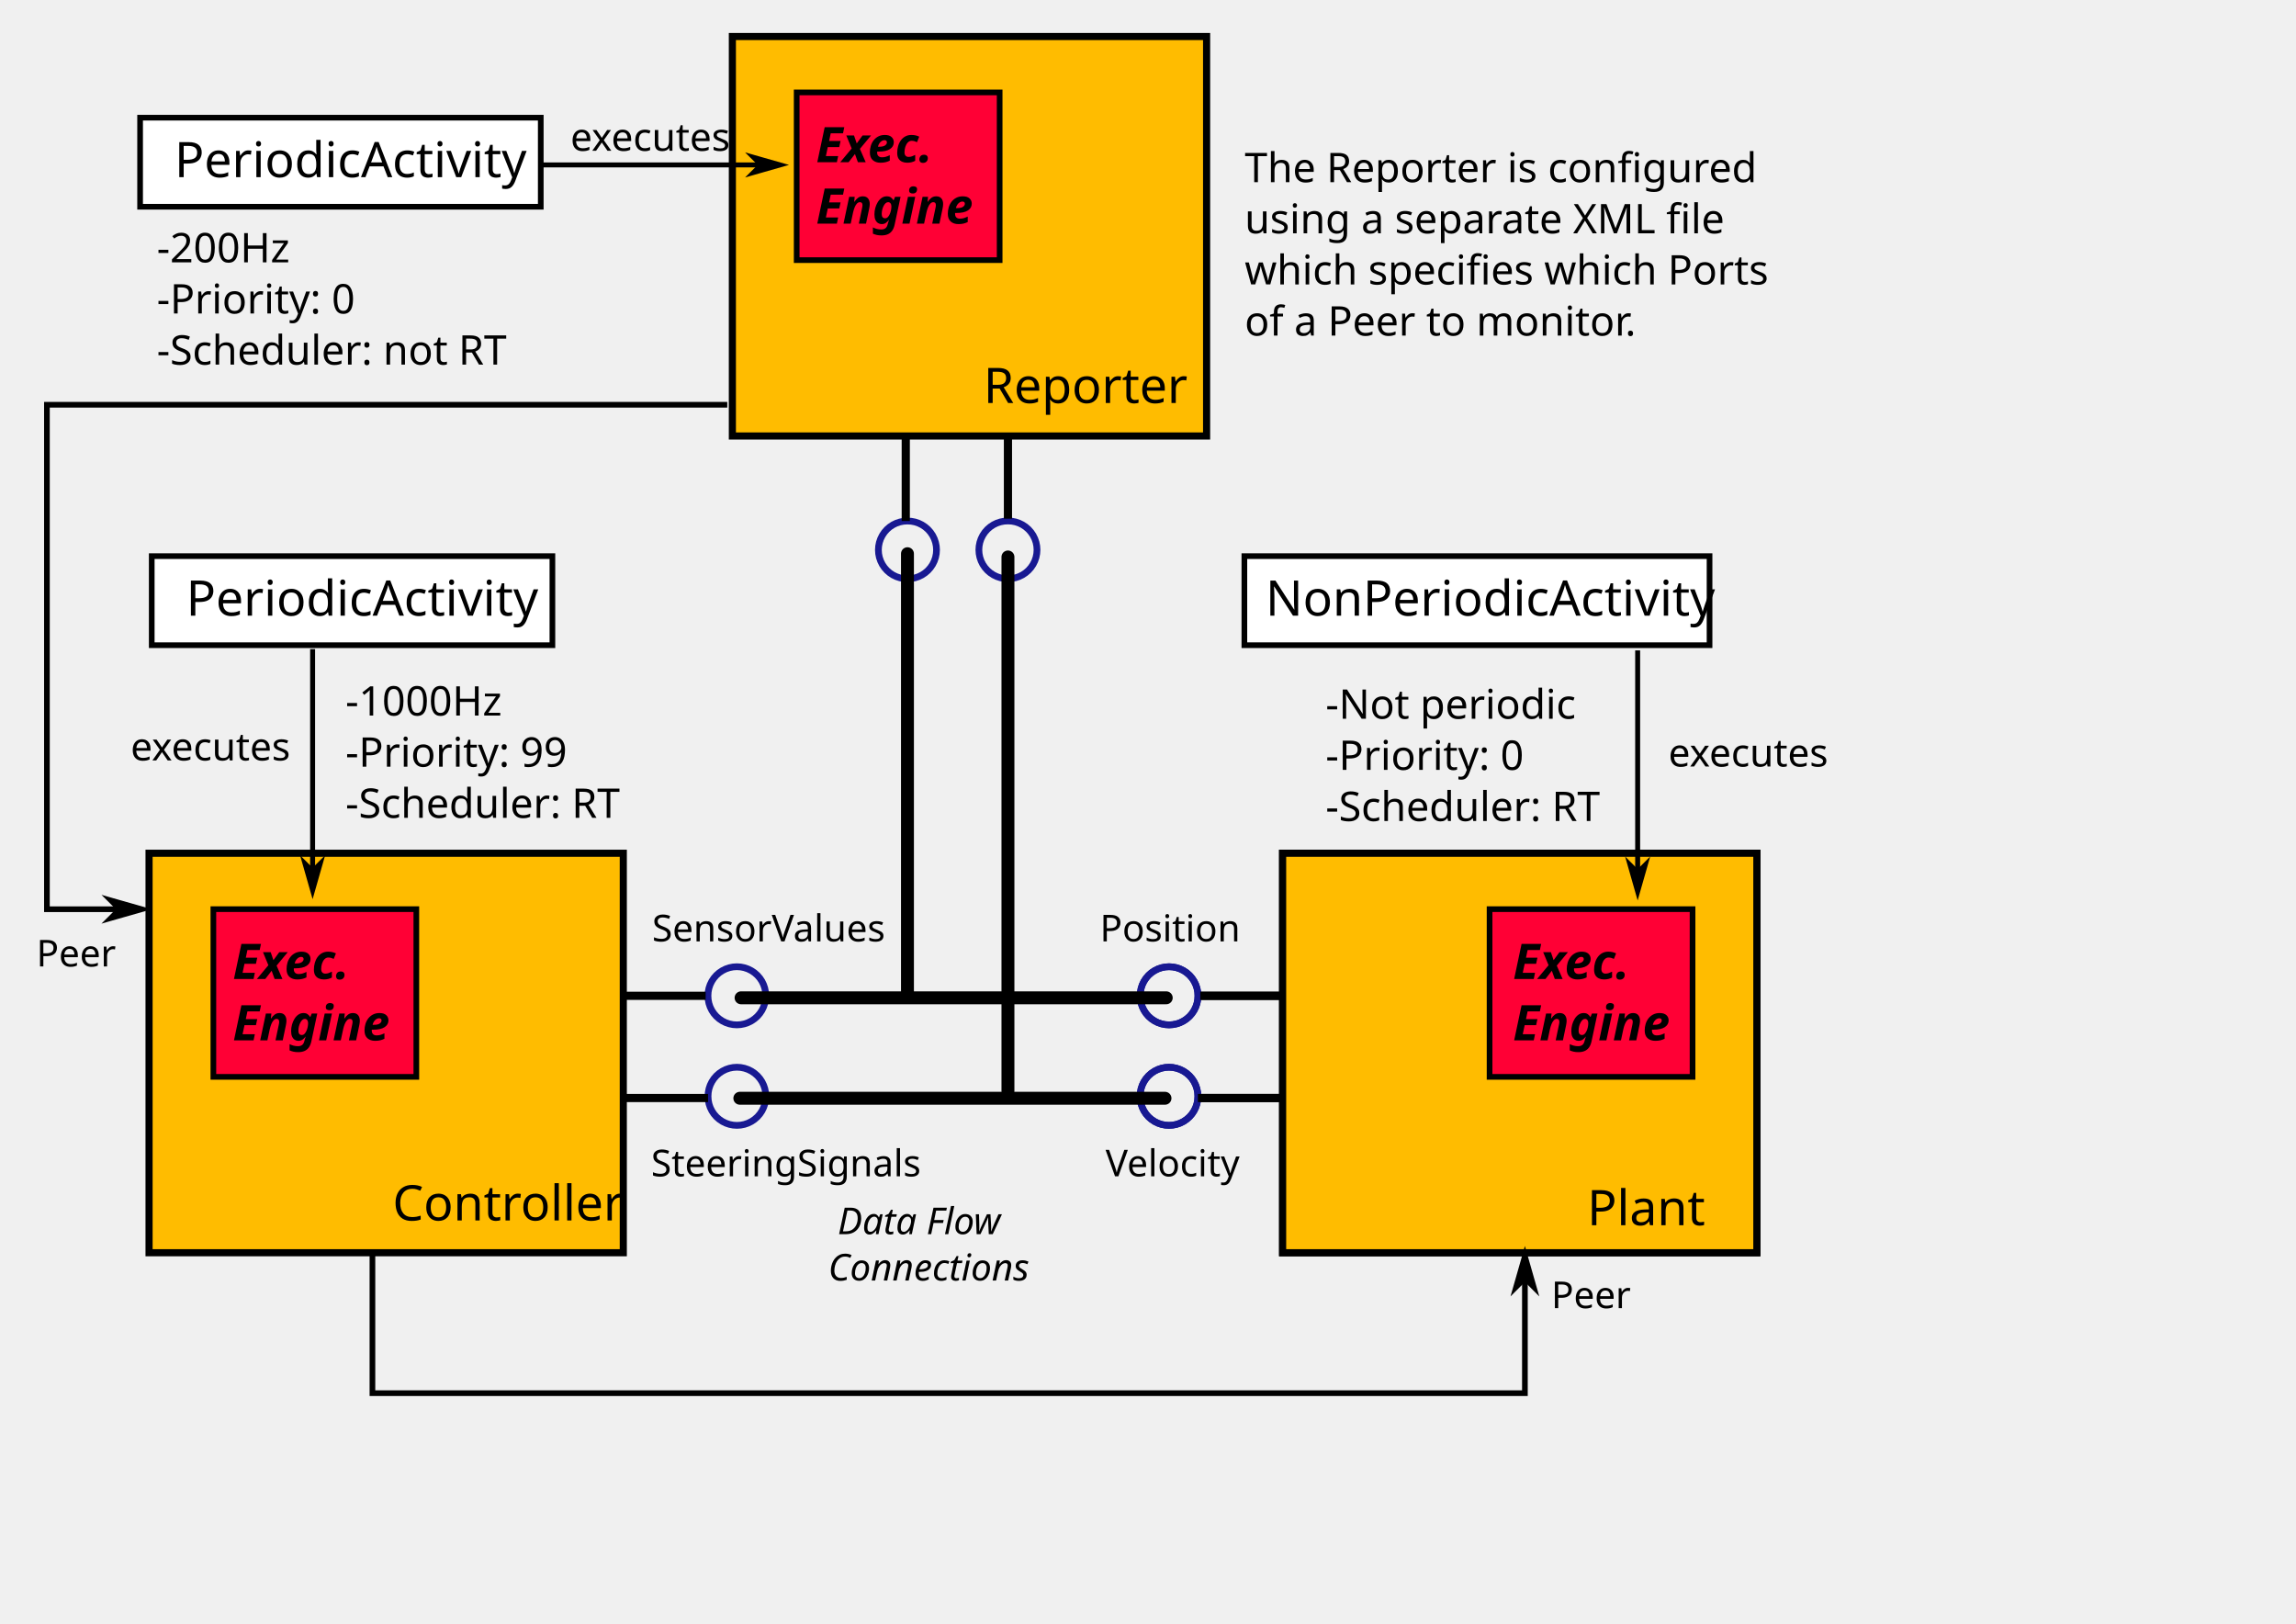
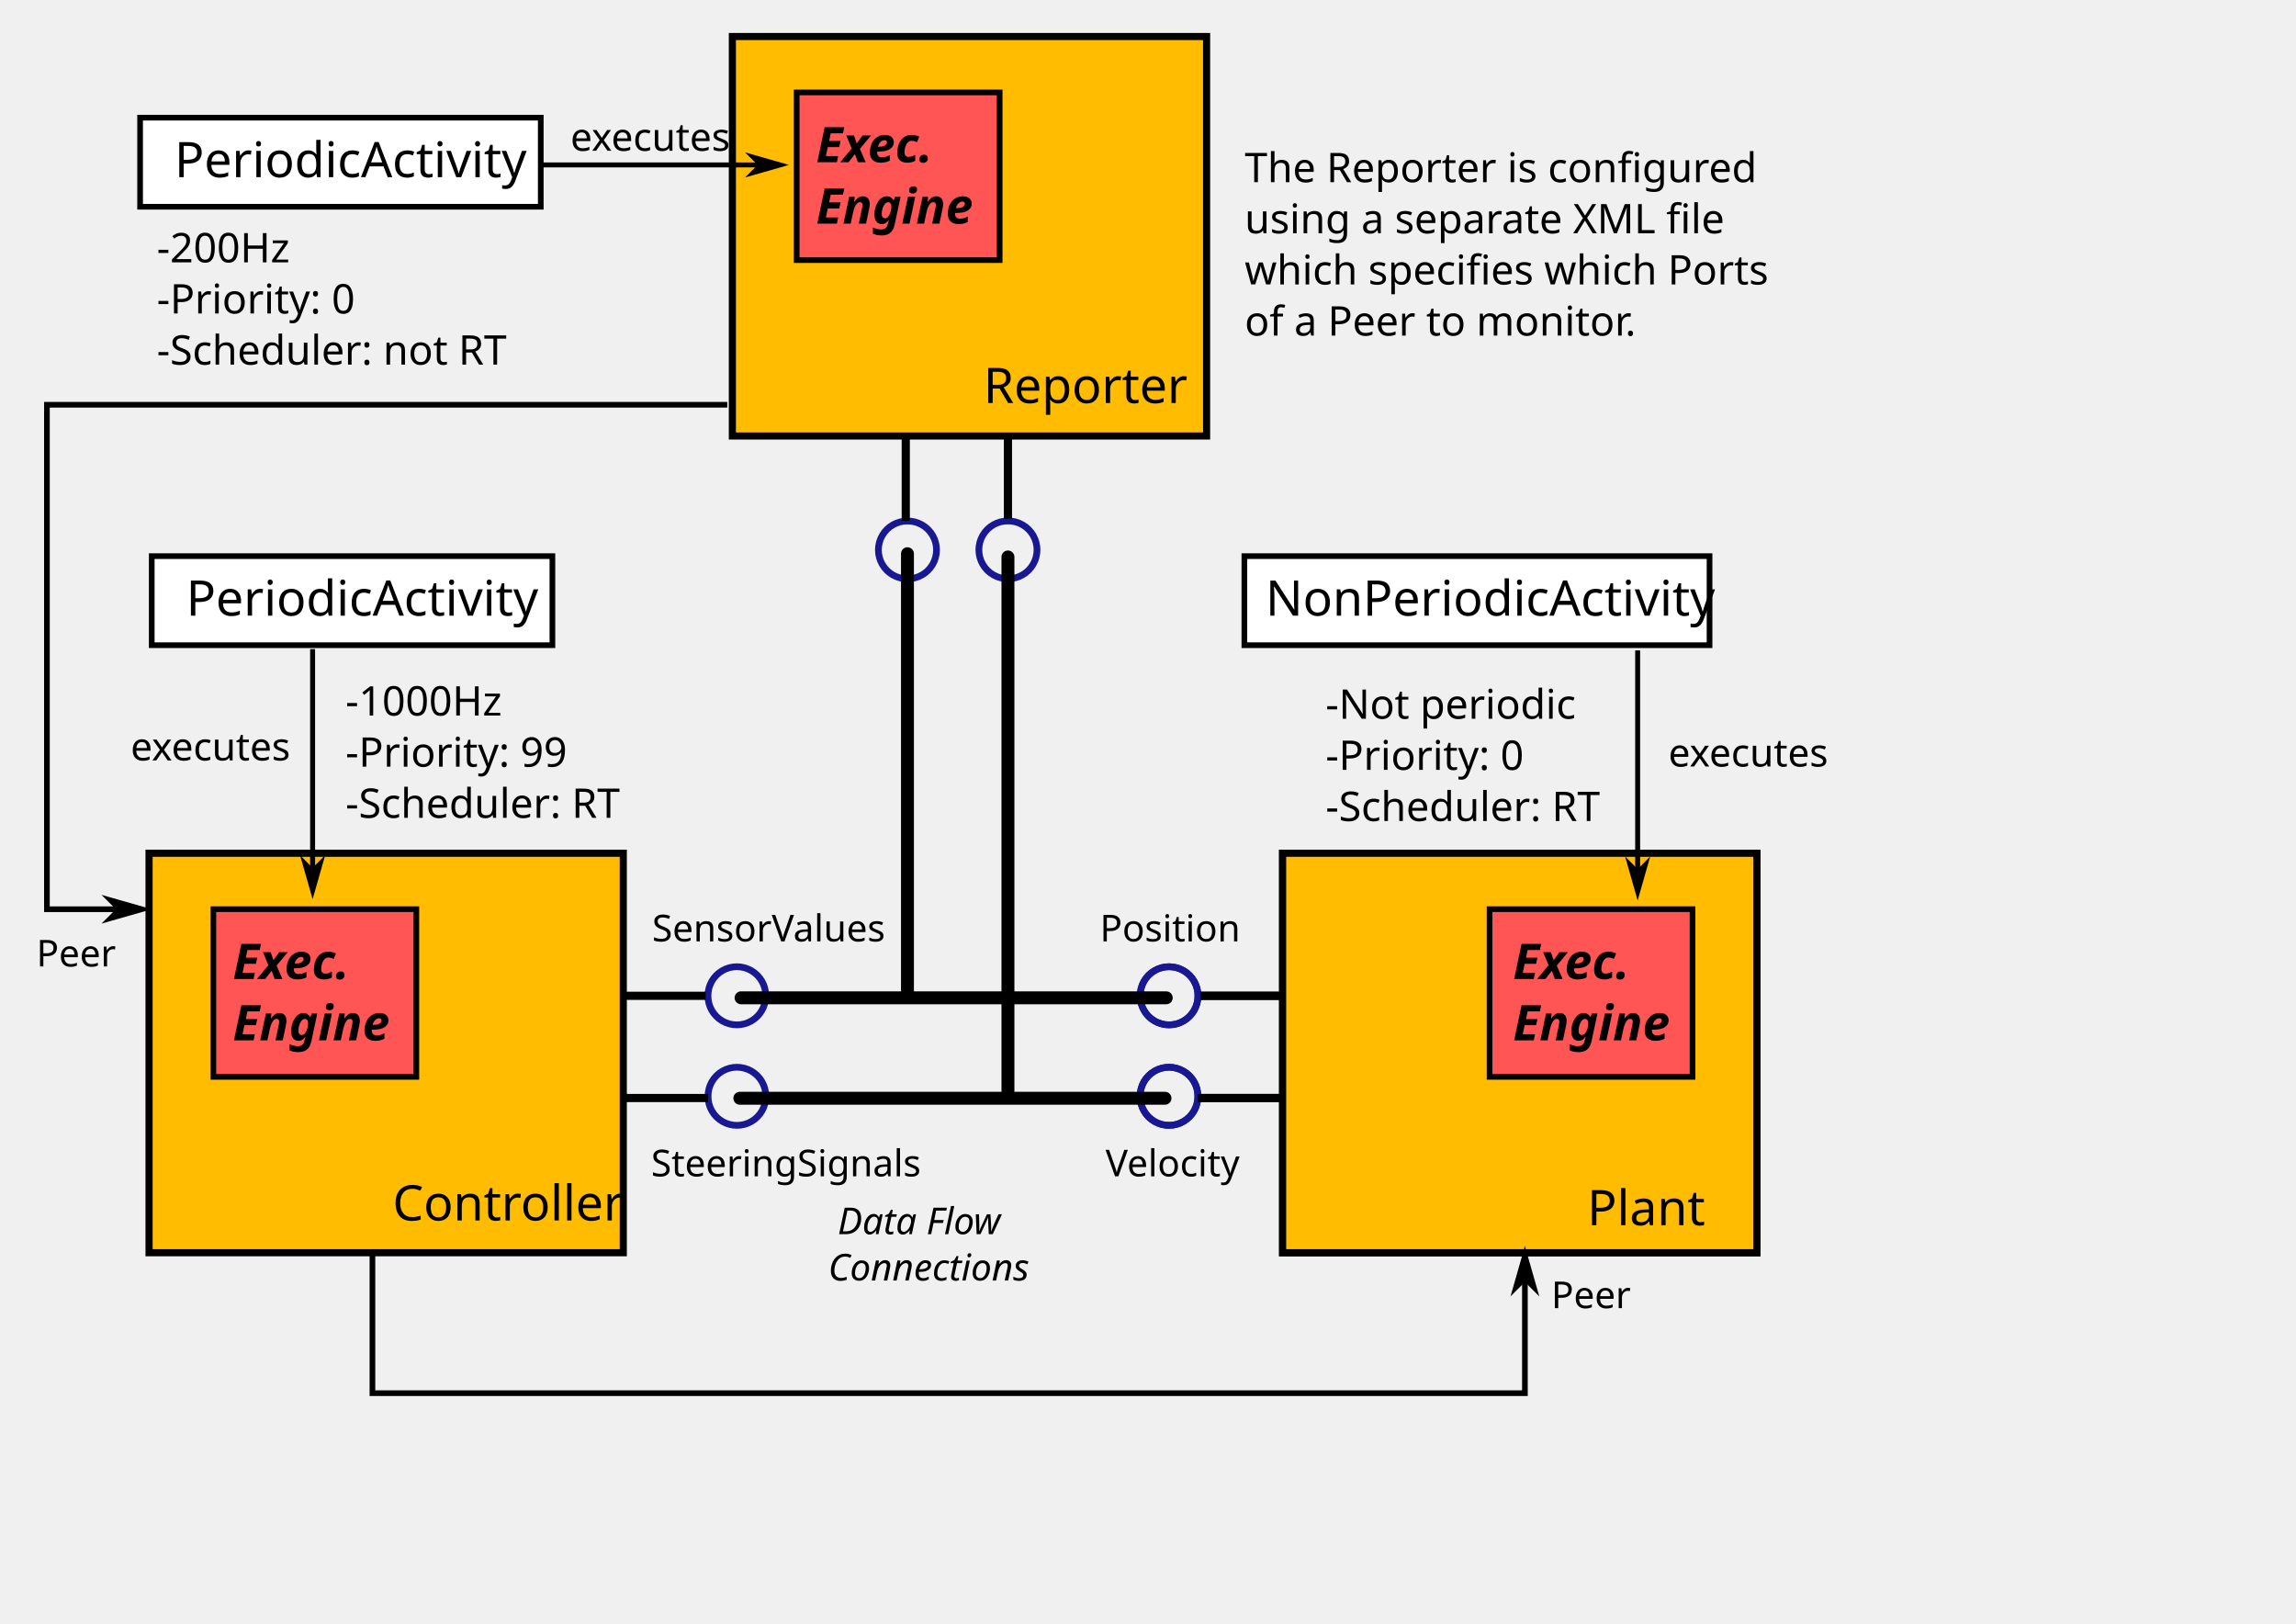
<svg xmlns="http://www.w3.org/2000/svg" width="297mm" height="210mm" id="svg3778">
  <defs id="defs3780">
    <marker orient="auto" refY="0.0" refX="0.0" id="Dot_s" style="overflow:visible">
      <path id="path2349" d="M -2.5,-1.0 C -2.5,1.76 -4.74,4.0 -7.5,4.0 C -10.26,4.0 -12.5,1.76 -12.5,-1.0 C -12.5,-3.76 -10.26,-6.0 -7.5,-6.0 C -4.74,-6.0 -2.5,-3.76 -2.5,-1.0 z " style="fill-rule:evenodd;stroke:#000000;stroke-width:1.0pt;marker-start:none;marker-end:none" transform="scale(0.2) translate(7.125493, 1)" />
    </marker>
    <marker orient="auto" refY="0.0" refX="0.0" id="Dot_m" style="overflow:visible">
      <path id="path2794" d="M -2.5,-1.0 C -2.5,1.76 -4.74,4.0 -7.5,4.0 C -10.26,4.0 -12.5,1.76 -12.5,-1.0 C -12.5,-3.76 -10.26,-6.0 -7.5,-6.0 C -4.74,-6.0 -2.5,-3.76 -2.5,-1.0 z " style="fill-rule:evenodd;stroke:#000000;stroke-width:1.0pt;marker-start:none;marker-end:none" transform="scale(0.4) translate(7.125493, 1)" />
    </marker>
    <marker orient="auto" refY="0.0" refX="0.0" id="Arrow2Mend" style="overflow:visible;">
      <path id="path2835" style="font-size:12.0;fill-rule:evenodd;stroke-width:0.625;stroke-linejoin:round;" d="M 8.719,4.034 L -2.207,0.016 L 8.719,-4.002 C 6.973,-1.63 6.983,1.616 8.719,4.034 z " transform="scale(0.6) rotate(180) translate(-5,0)" />
    </marker>
    <marker orient="auto" refY="0.0" refX="0.0" id="Arrow1Mstart" style="overflow:visible">
      <path id="path2856" d="M 0.0,0.0 L 5.0,-5.0 L -12.5,0.0 L 5.0,5.0 L 0.0,0.0 z " style="fill-rule:evenodd;stroke:#000000;stroke-width:1.0pt;marker-start:none" transform="scale(0.4)" />
    </marker>
    <marker orient="auto" refY="0.0" refX="0.0" id="Arrow1Lend" style="overflow:visible;">
      <path id="path2859" d="M 0.0,0.0 L 5.0,-5.0 L -12.5,0.0 L 5.0,5.0 L 0.0,0.0 z " style="fill-rule:evenodd;stroke:#000000;stroke-width:1.0pt;marker-start:none;" transform="scale(0.8) rotate(180)" />
    </marker>
    <marker orient="auto" refY="0.0" refX="0.0" id="Arrow1Mend" style="overflow:visible;">
      <path id="path2853" d="M 0.0,0.0 L 5.0,-5.0 L -12.5,0.0 L 5.0,5.0 L 0.0,0.0 z " style="fill-rule:evenodd;stroke:#000000;stroke-width:1.0pt;marker-start:none;" transform="scale(0.4) rotate(180)" />
    </marker>
  </defs>
  <g id="layer1">
    <rect style="opacity:1;color:#000000;fill:#ffbc00;fill-opacity:1;fill-rule:nonzero;stroke:#000000;stroke-width:3.48;stroke-linecap:butt;stroke-linejoin:miter;marker:none;marker-start:none;marker-mid:none;marker-end:none;stroke-miterlimit:4;stroke-dasharray:none;stroke-dashoffset:0;stroke-opacity:1;visibility:visible;display:inline;overflow:visible" id="rect4682" width="231.853" height="195.275" x="358.055" y="17.85" />
    <text xml:space="preserve" style="font-size:24px;font-style:normal;font-variant:normal;font-weight:normal;font-stretch:normal;text-align:start;line-height:125%;writing-mode:lr-tb;text-anchor:start;fill:#000000;fill-opacity:1;stroke:none;stroke-width:1px;stroke-linecap:butt;stroke-linejoin:miter;stroke-opacity:1;font-family:Bitstream Charter" x="480.834" y="197.004" id="text6465">
      <tspan id="tspan6467" x="480.834" y="197.004">Reporter</tspan>
    </text>
-     <rect style="opacity:1;color:#000000;fill:#ff0035;fill-opacity:1;fill-rule:nonzero;stroke:#000000;stroke-width:2.771;stroke-linecap:butt;stroke-linejoin:miter;marker:none;marker-start:none;marker-mid:none;marker-end:none;stroke-miterlimit:4;stroke-dasharray:none;stroke-dashoffset:0;stroke-opacity:1;visibility:visible;display:inline;overflow:visible" id="rect4053" width="99.233" height="81.979" x="389.496" y="45.177" />
+     <rect style="opacity:1;color:#000000;fill:#ff5555;fill-opacity:1;fill-rule:nonzero;stroke:#000000;stroke-width:2.771;stroke-linecap:butt;stroke-linejoin:miter;marker:none;marker-start:none;marker-mid:none;marker-end:none;stroke-miterlimit:4;stroke-dasharray:none;stroke-dashoffset:0;stroke-opacity:1;visibility:visible;display:inline;overflow:visible" id="rect4053" width="99.233" height="81.979" x="389.496" y="45.177" />
    <rect y="57.523" x="68.497" height="43.538" width="195.883" id="rect1392" style="opacity:1;color:#000000;fill:#ffffff;fill-opacity:1;fill-rule:nonzero;stroke:#000000;stroke-width:2.771;stroke-linecap:butt;stroke-linejoin:miter;marker:none;marker-start:none;marker-mid:none;marker-end:none;stroke-miterlimit:4;stroke-dasharray:none;stroke-dashoffset:0;stroke-opacity:1;visibility:visible;display:inline;overflow:visible" />
    <text xml:space="preserve" style="font-size:24px;font-style:normal;font-variant:normal;font-weight:normal;font-stretch:normal;text-align:start;line-height:125%;writing-mode:lr-tb;text-anchor:start;fill:#000000;fill-opacity:1;stroke:none;stroke-width:1px;stroke-linecap:butt;stroke-linejoin:miter;stroke-opacity:1;font-family:Bitstream Charter" x="85.323" y="86.615" id="text1394">
      <tspan id="tspan1396" x="85.323" y="86.615">PeriodicActivity</tspan>
    </text>
    <path style="fill:none;fill-opacity:0.75;fill-rule:evenodd;stroke:#000000;stroke-width:2.417;stroke-linecap:butt;stroke-linejoin:miter;marker-end:url(#Arrow1Mend);stroke-miterlimit:4;stroke-dasharray:none;stroke-opacity:1" d="M 263.507,80.615 L 371.315,80.615" id="path1398" />
    <text xml:space="preserve" style="font-size:18.954px;font-style:normal;font-variant:normal;font-weight:normal;font-stretch:normal;text-align:start;line-height:125%;writing-mode:lr-tb;text-anchor:start;fill:#000000;fill-opacity:1;stroke:none;stroke-width:1px;stroke-linecap:butt;stroke-linejoin:miter;stroke-opacity:1;font-family:Bitstream Charter" x="278.896" y="73.707" id="text2273">
      <tspan id="tspan2275" x="278.896" y="73.707">executes</tspan>
    </text>
    <text xml:space="preserve" style="font-size:20px;font-style:normal;font-variant:normal;font-weight:normal;font-stretch:normal;text-align:start;line-height:125%;writing-mode:lr-tb;text-anchor:start;fill:#000000;fill-opacity:1;stroke:none;stroke-width:1px;stroke-linecap:butt;stroke-linejoin:miter;stroke-opacity:1;font-family:Bitstream Charter" x="76.678" y="128.239" id="text3313">
      <tspan id="tspan3315" x="76.678" y="128.239">-200Hz</tspan>
      <tspan x="76.678" y="153.239" id="tspan3317">-Priority: 0</tspan>
      <tspan x="76.678" y="178.239" id="tspan3321">-Scheduler: not RT</tspan>
    </text>
    <text xml:space="preserve" style="font-size:24px;font-style:italic;font-variant:normal;font-weight:bold;font-stretch:normal;text-align:start;line-height:125%;writing-mode:lr-tb;text-anchor:start;fill:#000000;fill-opacity:1;stroke:none;stroke-width:1px;stroke-linecap:butt;stroke-linejoin:miter;stroke-opacity:1;font-family:Bitstream Charter" x="398.945" y="79.308" id="text3323">
      <tspan id="tspan3325" x="398.945" y="79.308">Exec.</tspan>
      <tspan x="398.945" y="109.308" id="tspan3383">Engine</tspan>
    </text>
    <g id="g3563" transform="translate(0,-146)">
      <rect style="opacity:1;color:#000000;fill:#ffffff;fill-opacity:1;fill-rule:nonzero;stroke:#000000;stroke-width:2.771;stroke-linecap:butt;stroke-linejoin:miter;marker:none;marker-start:none;marker-mid:none;marker-end:none;stroke-miterlimit:4;stroke-dasharray:none;stroke-dashoffset:0;stroke-opacity:1;visibility:visible;display:inline;overflow:visible" id="rect2256" width="195.883" height="43.538" x="74.184" y="417.851" />
      <text id="text2258" y="446.942" x="91.01" style="font-size:24px;font-style:normal;font-variant:normal;font-weight:normal;font-stretch:normal;text-align:start;line-height:125%;writing-mode:lr-tb;text-anchor:start;fill:#000000;fill-opacity:1;stroke:none;stroke-width:1px;stroke-linecap:butt;stroke-linejoin:miter;stroke-opacity:1;font-family:Bitstream Charter" xml:space="preserve">
        <tspan y="446.942" x="91.01" id="tspan2260">PeriodicActivity</tspan>
      </text>
    </g>
    <text xml:space="preserve" style="font-size:18.954px;font-style:normal;font-variant:normal;font-weight:normal;font-stretch:normal;text-align:start;line-height:125%;writing-mode:lr-tb;text-anchor:start;fill:#000000;fill-opacity:1;stroke:none;stroke-width:1px;stroke-linecap:butt;stroke-linejoin:miter;stroke-opacity:1;font-family:Bitstream Charter" x="63.862" y="371.706" id="text2264">
      <tspan id="tspan2266" x="63.862" y="371.706">executes</tspan>
    </text>
    <text xml:space="preserve" style="font-size:20px;font-style:normal;font-variant:normal;font-weight:normal;font-stretch:normal;text-align:start;line-height:125%;writing-mode:lr-tb;text-anchor:start;fill:#000000;fill-opacity:1;stroke:none;stroke-width:1px;stroke-linecap:butt;stroke-linejoin:miter;stroke-opacity:1;font-family:Bitstream Charter" x="168.921" y="349.78" id="text2268">
      <tspan id="tspan2270" x="168.921" y="349.78">-1000Hz</tspan>
      <tspan x="168.921" y="374.78" id="tspan2272">-Priority: 99</tspan>
      <tspan x="168.921" y="399.78" id="tspan2274">-Scheduler: RT</tspan>
    </text>
    <g id="g3568" transform="translate(0,-154.7595)">
      <rect style="opacity:1;color:#000000;fill:#ffffff;fill-opacity:1;fill-rule:nonzero;stroke:#000000;stroke-width:2.771;stroke-linecap:butt;stroke-linejoin:miter;marker:none;marker-start:none;marker-mid:none;marker-end:none;stroke-miterlimit:4;stroke-dasharray:none;stroke-dashoffset:0;stroke-opacity:1;visibility:visible;display:inline;overflow:visible" id="rect2290" width="227.424" height="43.538" x="608.377" y="426.61" />
      <text id="text2292" y="455.702" x="618.745" style="font-size:24px;font-style:normal;font-variant:normal;font-weight:normal;font-stretch:normal;text-align:start;line-height:125%;writing-mode:lr-tb;text-anchor:start;fill:#000000;fill-opacity:1;stroke:none;stroke-width:1px;stroke-linecap:butt;stroke-linejoin:miter;stroke-opacity:1;font-family:Bitstream Charter" xml:space="preserve">
        <tspan y="455.702" x="618.745" id="tspan2294">NonPeriodicActivity</tspan>
      </text>
    </g>
    <text xml:space="preserve" style="font-size:18.954px;font-style:normal;font-variant:normal;font-weight:normal;font-stretch:normal;text-align:start;line-height:125%;writing-mode:lr-tb;text-anchor:start;fill:#000000;fill-opacity:1;stroke:none;stroke-width:1px;stroke-linecap:butt;stroke-linejoin:miter;stroke-opacity:1;font-family:Bitstream Charter" x="815.695" y="374.695" id="text2298">
      <tspan id="tspan2300" x="815.695" y="374.695">executes</tspan>
    </text>
    <text xml:space="preserve" style="font-size:20px;font-style:normal;font-variant:normal;font-weight:normal;font-stretch:normal;text-align:start;line-height:125%;writing-mode:lr-tb;text-anchor:start;fill:#000000;fill-opacity:1;stroke:none;stroke-width:1px;stroke-linecap:butt;stroke-linejoin:miter;stroke-opacity:1;font-family:Bitstream Charter" x="648.099" y="351.327" id="text2302">
      <tspan id="tspan2304" x="648.099" y="351.327">-Not periodic</tspan>
      <tspan x="648.099" y="376.327" id="tspan2306">-Priority: 0</tspan>
      <tspan x="648.099" y="401.327" id="tspan2308">-Scheduler: RT</tspan>
    </text>
    <g id="g1902" transform="matrix(0,-0.5637876,-0.5637876,0,649.7925,351.8502)">
      <path d="M 172.394 278.483 A 25.049 25.049 0 1 1  122.297,278.483 A 25.049 25.049 0 1 1  172.394 278.483 z" id="path1904" style="opacity:1;color:#000000;fill:none;fill-opacity:1;fill-rule:nonzero;stroke:#181992;stroke-width:5.853;stroke-linecap:round;stroke-linejoin:round;marker:none;marker-start:none;marker-mid:none;marker-end:none;stroke-miterlimit:4;stroke-dasharray:none;stroke-dashoffset:0;stroke-opacity:1;visibility:visible;display:inline;overflow:visible" />
      <path id="path1906" d="M 174.394,278.483 L 246.593,278.483" style="fill:none;fill-opacity:0.75;fill-rule:evenodd;stroke:#000000;stroke-width:7.095;stroke-linecap:butt;stroke-linejoin:miter;stroke-miterlimit:4;stroke-dasharray:none;stroke-opacity:1" />
    </g>
    <g id="g1908" transform="matrix(0,-0.5637876,-0.5637876,0,600.6655,351.884)">
      <path d="M 172.394 278.483 A 25.049 25.049 0 1 1  122.297,278.483 A 25.049 25.049 0 1 1  172.394 278.483 z" id="path1910" style="opacity:1;color:#000000;fill:none;fill-opacity:1;fill-rule:nonzero;stroke:#181992;stroke-width:5.853;stroke-linecap:round;stroke-linejoin:round;marker:none;marker-start:none;marker-mid:none;marker-end:none;stroke-miterlimit:4;stroke-dasharray:none;stroke-dashoffset:0;stroke-opacity:1;visibility:visible;display:inline;overflow:visible" />
      <path id="path1912" d="M 172.394,279.956 L 244.593,279.956" style="fill:none;fill-opacity:0.75;fill-rule:evenodd;stroke:#000000;stroke-width:7.095;stroke-linecap:butt;stroke-linejoin:miter;stroke-miterlimit:4;stroke-dasharray:none;stroke-opacity:1" />
    </g>
    <g id="g2496" transform="translate(-19.61699,-123.9309)">
      <rect y="541.016" x="92.493" height="195.275" width="231.853" id="rect2434" style="opacity:1;color:#000000;fill:#ffbc00;fill-opacity:1;fill-rule:nonzero;stroke:#000000;stroke-width:3.48;stroke-linecap:butt;stroke-linejoin:miter;marker:none;marker-start:none;marker-mid:none;marker-end:none;stroke-miterlimit:4;stroke-dasharray:none;stroke-dashoffset:0;stroke-opacity:1;visibility:visible;display:inline;overflow:visible" />
-       <rect y="568.343" x="123.933" height="81.979" width="99.233" id="rect2436" style="opacity:1;color:#000000;fill:#ff0035;fill-opacity:1;fill-rule:nonzero;stroke:#000000;stroke-width:2.771;stroke-linecap:butt;stroke-linejoin:miter;marker:none;marker-start:none;marker-mid:none;marker-end:none;stroke-miterlimit:4;stroke-dasharray:none;stroke-dashoffset:0;stroke-opacity:1;visibility:visible;display:inline;overflow:visible" />
+       <rect y="568.343" x="123.933" height="81.979" width="99.233" id="rect2436" style="opacity:1;color:#000000;fill:#ff5555;fill-opacity:1;fill-rule:nonzero;stroke:#000000;stroke-width:2.771;stroke-linecap:butt;stroke-linejoin:miter;marker:none;marker-start:none;marker-mid:none;marker-end:none;stroke-miterlimit:4;stroke-dasharray:none;stroke-dashoffset:0;stroke-opacity:1;visibility:visible;display:inline;overflow:visible" />
      <text id="text2438" y="602.473" x="133.382" style="font-size:24px;font-style:italic;font-variant:normal;font-weight:bold;font-stretch:normal;text-align:start;line-height:125%;writing-mode:lr-tb;text-anchor:start;fill:#000000;fill-opacity:1;stroke:none;stroke-width:1px;stroke-linecap:butt;stroke-linejoin:miter;stroke-opacity:1;font-family:Bitstream Charter" xml:space="preserve">
        <tspan y="602.473" x="133.382" id="tspan2440">Exec.</tspan>
        <tspan id="tspan2442" y="632.473" x="133.382">Engine</tspan>
      </text>
      <g transform="matrix(-0.5637876,0,0,0.5637876,477.596,427.2269)" id="g2444" style="display:inline">
        <g id="g2446" transform="translate(26,46.94691)">
          <path d="M 172.394 278.483 A 25.049 25.049 0 1 1  122.297,278.483 A 25.049 25.049 0 1 1  172.394 278.483 z" id="path2448" style="opacity:1;color:#000000;fill:none;fill-opacity:1;fill-rule:nonzero;stroke:#181992;stroke-width:5.853;stroke-linecap:round;stroke-linejoin:round;marker:none;marker-start:none;marker-mid:none;marker-end:none;stroke-miterlimit:4;stroke-dasharray:none;stroke-dashoffset:0;stroke-opacity:1;visibility:visible;display:inline;overflow:visible" />
          <path id="path2450" d="M 174.394,278.483 L 246.593,278.483" style="fill:none;fill-opacity:0.75;fill-rule:evenodd;stroke:#000000;stroke-width:7.095;stroke-linecap:butt;stroke-linejoin:miter;stroke-miterlimit:4;stroke-dasharray:none;stroke-opacity:1" />
        </g>
        <g id="g2452" transform="translate(25.94009,134.0844)">
          <path d="M 172.394 278.483 A 25.049 25.049 0 1 1  122.297,278.483 A 25.049 25.049 0 1 1  172.394 278.483 z" id="path2454" style="opacity:1;color:#000000;fill:none;fill-opacity:1;fill-rule:nonzero;stroke:#181992;stroke-width:5.853;stroke-linecap:round;stroke-linejoin:round;marker:none;marker-start:none;marker-mid:none;marker-end:none;stroke-miterlimit:4;stroke-dasharray:none;stroke-dashoffset:0;stroke-opacity:1;visibility:visible;display:inline;overflow:visible" />
          <path id="path2456" d="M 172.394,279.956 L 244.593,279.956" style="fill:none;fill-opacity:0.75;fill-rule:evenodd;stroke:#000000;stroke-width:7.095;stroke-linecap:butt;stroke-linejoin:miter;stroke-miterlimit:4;stroke-dasharray:none;stroke-opacity:1" />
        </g>
      </g>
    </g>
    <g id="g2546" transform="translate(0,-141.0958)">
      <rect transform="scale(-1,1)" y="558.181" x="-858.931" height="195.275" width="231.853" id="rect2458" style="color:#000000;fill:#ffbc00;fill-opacity:1;fill-rule:nonzero;stroke:#000000;stroke-width:3.48;stroke-linecap:butt;stroke-linejoin:miter;marker:none;marker-start:none;marker-mid:none;marker-end:none;stroke-miterlimit:4;stroke-dasharray:none;stroke-dashoffset:0;stroke-opacity:1;visibility:visible;display:inline;overflow:visible" />
      <rect transform="scale(-1,1)" y="585.508" x="-827.491" height="81.979" width="99.233" id="rect2460" style="color:#000000;fill:#ff0035;fill-opacity:1;fill-rule:nonzero;stroke:#000000;stroke-width:2.771;stroke-linecap:butt;stroke-linejoin:miter;marker:none;marker-start:none;marker-mid:none;marker-end:none;stroke-miterlimit:4;stroke-dasharray:none;stroke-dashoffset:0;stroke-opacity:1;visibility:visible;display:inline;overflow:visible" />
      <text id="text2462" y="619.638" x="739.652" style="font-size:24px;font-style:italic;font-variant:normal;font-weight:bold;font-stretch:normal;text-align:start;line-height:125%;writing-mode:lr-tb;text-anchor:start;fill:#000000;fill-opacity:1;stroke:none;stroke-width:1px;stroke-linecap:butt;stroke-linejoin:miter;stroke-opacity:1;font-family:Bitstream Charter" xml:space="preserve">
        <tspan y="619.638" x="739.652" id="tspan2464">Exec.</tspan>
        <tspan id="tspan2466" y="649.638" x="739.652">Engine</tspan>
      </text>
      <g transform="matrix(0.5637876,0,0,0.5637876,473.8279,444.3918)" id="g2468" style="display:inline">
        <g id="g2470" transform="translate(26,46.94691)">
          <path d="M 172.394 278.483 A 25.049 25.049 0 1 1  122.297,278.483 A 25.049 25.049 0 1 1  172.394 278.483 z" id="path2472" style="opacity:1;color:#000000;fill:none;fill-opacity:1;fill-rule:nonzero;stroke:#181992;stroke-width:5.853;stroke-linecap:round;stroke-linejoin:round;marker:none;marker-start:none;marker-mid:none;marker-end:none;stroke-miterlimit:4;stroke-dasharray:none;stroke-dashoffset:0;stroke-opacity:1;visibility:visible;display:inline;overflow:visible" />
          <path id="path2474" d="M 174.394,278.483 L 246.593,278.483" style="fill:none;fill-opacity:0.75;fill-rule:evenodd;stroke:#000000;stroke-width:7.095;stroke-linecap:butt;stroke-linejoin:miter;stroke-miterlimit:4;stroke-dasharray:none;stroke-opacity:1" />
        </g>
        <g id="g2476" transform="translate(25.94009,134.0844)">
          <path d="M 172.394 278.483 A 25.049 25.049 0 1 1  122.297,278.483 A 25.049 25.049 0 1 1  172.394 278.483 z" id="path2478" style="opacity:1;color:#000000;fill:none;fill-opacity:1;fill-rule:nonzero;stroke:#181992;stroke-width:5.853;stroke-linecap:round;stroke-linejoin:round;marker:none;marker-start:none;marker-mid:none;marker-end:none;stroke-miterlimit:4;stroke-dasharray:none;stroke-dashoffset:0;stroke-opacity:1;visibility:visible;display:inline;overflow:visible" />
          <path id="path2480" d="M 172.394,279.956 L 244.593,279.956" style="fill:none;fill-opacity:0.75;fill-rule:evenodd;stroke:#000000;stroke-width:7.095;stroke-linecap:butt;stroke-linejoin:miter;stroke-miterlimit:4;stroke-dasharray:none;stroke-opacity:1" />
        </g>
      </g>
      <rect style="color:#000000;fill:#ffbc00;fill-opacity:1;fill-rule:nonzero;stroke:#000000;stroke-width:3.48;stroke-linecap:butt;stroke-linejoin:miter;marker:none;marker-start:none;marker-mid:none;marker-end:none;stroke-miterlimit:4;stroke-dasharray:none;stroke-dashoffset:0;stroke-opacity:1;visibility:visible;display:inline;overflow:visible" id="rect2522" width="231.853" height="195.275" x="-858.931" y="558.181" transform="scale(-1,1)" />
-       <rect style="color:#000000;fill:#ff0035;fill-opacity:1;fill-rule:nonzero;stroke:#000000;stroke-width:2.771;stroke-linecap:butt;stroke-linejoin:miter;marker:none;marker-start:none;marker-mid:none;marker-end:none;stroke-miterlimit:4;stroke-dasharray:none;stroke-dashoffset:0;stroke-opacity:1;visibility:visible;display:inline;overflow:visible" id="rect2524" width="99.233" height="81.979" x="-827.491" y="585.508" transform="scale(-1,1)" />
+       <rect style="color:#000000;fill:#ff5555;fill-opacity:1;fill-rule:nonzero;stroke:#000000;stroke-width:2.771;stroke-linecap:butt;stroke-linejoin:miter;marker:none;marker-start:none;marker-mid:none;marker-end:none;stroke-miterlimit:4;stroke-dasharray:none;stroke-dashoffset:0;stroke-opacity:1;visibility:visible;display:inline;overflow:visible" id="rect2524" width="99.233" height="81.979" x="-827.491" y="585.508" transform="scale(-1,1)" />
      <text xml:space="preserve" style="font-size:24px;font-style:italic;font-variant:normal;font-weight:bold;font-stretch:normal;text-align:start;line-height:125%;writing-mode:lr-tb;text-anchor:start;fill:#000000;fill-opacity:1;stroke:none;stroke-width:1px;stroke-linecap:butt;stroke-linejoin:miter;stroke-opacity:1;font-family:Bitstream Charter" x="739.652" y="619.638" id="text2526">
        <tspan id="tspan2528" x="739.652" y="619.638">Exec.</tspan>
        <tspan x="739.652" y="649.638" id="tspan2530">Engine</tspan>
      </text>
      <g style="display:inline" id="g2532" transform="matrix(0.5637876,0,0,0.5637876,473.8279,444.3918)">
        <g transform="translate(26,46.94691)" id="g2534">
          <path style="opacity:1;color:#000000;fill:none;fill-opacity:1;fill-rule:nonzero;stroke:#181992;stroke-width:5.853;stroke-linecap:round;stroke-linejoin:round;marker:none;marker-start:none;marker-mid:none;marker-end:none;stroke-miterlimit:4;stroke-dasharray:none;stroke-dashoffset:0;stroke-opacity:1;visibility:visible;display:inline;overflow:visible" id="path2536" d="M 172.394 278.483 A 25.049 25.049 0 1 1  122.297,278.483 A 25.049 25.049 0 1 1  172.394 278.483 z" />
          <path style="fill:none;fill-opacity:0.75;fill-rule:evenodd;stroke:#000000;stroke-width:7.095;stroke-linecap:butt;stroke-linejoin:miter;stroke-miterlimit:4;stroke-dasharray:none;stroke-opacity:1" d="M 174.394,278.483 L 246.593,278.483" id="path2538" />
        </g>
        <g transform="translate(25.94009,134.0844)" id="g2540">
          <path style="opacity:1;color:#000000;fill:none;fill-opacity:1;fill-rule:nonzero;stroke:#181992;stroke-width:5.853;stroke-linecap:round;stroke-linejoin:round;marker:none;marker-start:none;marker-mid:none;marker-end:none;stroke-miterlimit:4;stroke-dasharray:none;stroke-dashoffset:0;stroke-opacity:1;visibility:visible;display:inline;overflow:visible" id="path2542" d="M 172.394 278.483 A 25.049 25.049 0 1 1  122.297,278.483 A 25.049 25.049 0 1 1  172.394 278.483 z" />
          <path style="fill:none;fill-opacity:0.75;fill-rule:evenodd;stroke:#000000;stroke-width:7.095;stroke-linecap:butt;stroke-linejoin:miter;stroke-miterlimit:4;stroke-dasharray:none;stroke-opacity:1" d="M 172.394,279.956 L 244.593,279.956" id="path2544" />
        </g>
      </g>
    </g>
    <path style="fill:none;fill-opacity:0.75;fill-rule:evenodd;stroke:#000000;stroke-width:6.314;stroke-linecap:round;stroke-linejoin:miter;stroke-miterlimit:4;stroke-dasharray:none;stroke-opacity:1" d="M 362.313,487.749 L 570.175,487.749" id="path2572" />
    <path style="fill:none;fill-opacity:0.75;fill-rule:evenodd;stroke:#000000;stroke-width:6.314;stroke-linecap:round;stroke-linejoin:miter;stroke-miterlimit:4;stroke-dasharray:none;stroke-opacity:1" d="M 361.706,536.849 L 569.569,536.849" id="path3543" />
    <text xml:space="preserve" style="font-size:18.118px;font-style:normal;font-variant:normal;font-weight:normal;font-stretch:normal;text-align:start;line-height:125%;writing-mode:lr-tb;text-anchor:start;fill:#000000;fill-opacity:1;stroke:none;stroke-width:1px;stroke-linecap:butt;stroke-linejoin:miter;stroke-opacity:1;font-family:Sans" x="318.818" y="460.161" id="text3545">
      <tspan id="tspan3547" x="318.818" y="460.161">SensorValues</tspan>
    </text>
    <text xml:space="preserve" style="font-size:18.118px;font-style:normal;font-variant:normal;font-weight:normal;font-stretch:normal;text-align:start;line-height:125%;writing-mode:lr-tb;text-anchor:start;fill:#000000;fill-opacity:1;stroke:none;stroke-width:1px;stroke-linecap:butt;stroke-linejoin:miter;stroke-opacity:1;font-family:Sans" x="318.326" y="575.013" id="text3549">
      <tspan id="tspan3551" x="318.326" y="575.013">SteeringSignals</tspan>
    </text>
    <text xml:space="preserve" style="font-size:18.118px;font-style:normal;font-variant:normal;font-weight:normal;font-stretch:normal;text-align:start;line-height:125%;writing-mode:lr-tb;text-anchor:start;fill:#000000;fill-opacity:1;stroke:none;stroke-width:1px;stroke-linecap:butt;stroke-linejoin:miter;stroke-opacity:1;font-family:Sans" x="537.736" y="460.161" id="text3553">
      <tspan id="tspan3555" x="537.736" y="460.161">Position</tspan>
    </text>
    <text xml:space="preserve" style="font-size:18.118px;font-style:normal;font-variant:normal;font-weight:normal;font-stretch:normal;text-align:start;line-height:125%;writing-mode:lr-tb;text-anchor:start;fill:#000000;fill-opacity:1;stroke:none;stroke-width:1px;stroke-linecap:butt;stroke-linejoin:miter;stroke-opacity:1;font-family:Sans" x="540.522" y="575.013" id="text3557">
      <tspan id="tspan3559" x="540.522" y="575.013">Velocity</tspan>
    </text>
    <path style="fill:none;fill-opacity:0.75;fill-rule:evenodd;stroke:#000000;stroke-width:2.417;stroke-linecap:butt;stroke-linejoin:miter;marker-end:url(#Arrow1Mend);stroke-miterlimit:4;stroke-dasharray:none;stroke-opacity:1" d="M 152.837,317.299 L 152.837,425.107" id="path2262" />
    <path style="fill:none;fill-opacity:0.75;fill-rule:evenodd;stroke:#000000;stroke-width:2.417;stroke-linecap:butt;stroke-linejoin:miter;marker-end:url(#Arrow1Mend);stroke-miterlimit:4;stroke-dasharray:none;stroke-opacity:1" d="M 800.653,317.928 L 800.653,425.735" id="path3561" />
    <path style="fill:none;fill-opacity:0.75;fill-rule:evenodd;stroke:#000000;stroke-width:6.314;stroke-linecap:round;stroke-linejoin:miter;stroke-miterlimit:4;stroke-dasharray:none;stroke-opacity:1" d="M 443.66,270.664 L 443.66,485.527" id="path3575" />
    <path style="fill:none;fill-opacity:0.75;fill-rule:evenodd;stroke:#000000;stroke-width:6.314;stroke-linecap:round;stroke-linejoin:miter;stroke-miterlimit:4;stroke-dasharray:none;stroke-opacity:1" d="M 492.787,272.251 L 492.787,533.317" id="path3577" />
    <text xml:space="preserve" style="font-size:24px;font-style:normal;font-variant:normal;font-weight:normal;font-stretch:normal;text-align:start;line-height:125%;writing-mode:lr-tb;text-anchor:start;fill:#000000;fill-opacity:1;stroke:none;stroke-width:1px;stroke-linecap:butt;stroke-linejoin:miter;stroke-opacity:1;font-family:Bitstream Charter" x="191.921" y="596.585" id="text3585">
      <tspan id="tspan3587" x="191.921" y="596.585">Controller</tspan>
    </text>
    <text xml:space="preserve" style="font-size:24px;font-style:normal;font-variant:normal;font-weight:normal;font-stretch:normal;text-align:start;line-height:125%;writing-mode:lr-tb;text-anchor:start;fill:#000000;fill-opacity:1;stroke:none;stroke-width:1px;stroke-linecap:butt;stroke-linejoin:miter;stroke-opacity:1;font-family:Bitstream Charter" x="775.984" y="598.913" id="text3589">
      <tspan id="tspan3591" x="775.984" y="598.913">Plant</tspan>
    </text>
    <path style="fill:none;fill-opacity:0.75;fill-rule:evenodd;stroke:#000000;stroke-width:2.771;stroke-linecap:butt;stroke-linejoin:miter;stroke-opacity:1;stroke-miterlimit:4;stroke-dasharray:none;marker-end:url(#Arrow1Mend)" d="M 182.081,612.193 L 182.081,681.011 L 745.528,681.011 L 745.528,625.627" id="path2461" />
    <text xml:space="preserve" style="font-size:18.118px;font-style:normal;font-variant:normal;font-weight:normal;font-stretch:normal;text-align:start;line-height:125%;writing-mode:lr-tb;text-anchor:start;fill:#000000;fill-opacity:1;stroke:none;stroke-width:1px;stroke-linecap:butt;stroke-linejoin:miter;stroke-opacity:1;font-family:Sans" x="758.432" y="639.434" id="text3432">
      <tspan id="tspan3434" x="758.432" y="639.434">Peer</tspan>
    </text>
    <text xml:space="preserve" style="font-size:18.118px;font-style:italic;font-variant:normal;font-weight:normal;font-stretch:normal;text-align:center;line-height:125%;writing-mode:lr;text-anchor:middle;fill:#000000;fill-opacity:1;stroke:none;stroke-width:1px;stroke-linecap:butt;stroke-linejoin:miter;stroke-opacity:1;font-family:Sans" x="465.811" y="603.29" id="text3436">
      <tspan id="tspan3438" x="465.811" y="603.29" style="text-align:center;text-anchor:middle;font-family:Sans;font-weight:normal;font-style:italic;font-stretch:normal;font-variant:normal;font-size:18.118px;writing-mode:lr;line-height:125%">Data Flow</tspan>
      <tspan x="465.811" y="625.937" id="tspan3440" style="text-align:center;text-anchor:middle;font-family:Sans;font-weight:normal;font-style:italic;font-stretch:normal;font-variant:normal;font-size:18.118px;writing-mode:lr;line-height:125%">Connections</tspan>
    </text>
    <path style="fill:none;fill-opacity:0.75;fill-rule:evenodd;stroke:#000000;stroke-width:2.771;stroke-linecap:butt;stroke-linejoin:miter;stroke-opacity:1;stroke-miterlimit:4;stroke-dasharray:none;marker-end:url(#Arrow1Mend)" d="M 355.56,197.852 L 22.939,197.852 L 22.939,444.45 L 57.685,444.45" id="path3442" />
    <text xml:space="preserve" style="font-size:18.118px;font-style:normal;font-variant:normal;font-weight:normal;font-stretch:normal;text-align:start;line-height:125%;writing-mode:lr-tb;text-anchor:start;fill:#000000;fill-opacity:1;stroke:none;stroke-width:1px;stroke-linecap:butt;stroke-linejoin:miter;stroke-opacity:1;font-family:Sans" x="17.806" y="472.431" id="text3444">
      <tspan id="tspan3446" x="17.806" y="472.431">Peer</tspan>
    </text>
    <text xml:space="preserve" style="font-size:20px;font-style:normal;font-variant:normal;font-weight:normal;font-stretch:normal;text-align:start;line-height:125%;writing-mode:lr-tb;text-anchor:start;fill:#000000;fill-opacity:1;stroke:none;stroke-width:1px;stroke-linecap:butt;stroke-linejoin:miter;stroke-opacity:1;font-family:Bitstream Charter" x="608.537" y="89.044" id="text3448">
      <tspan x="608.537" y="89.044" id="tspan3454">The Reporter is configured</tspan>
      <tspan x="608.537" y="114.044" id="tspan3460">using a separate XML file </tspan>
      <tspan x="608.537" y="139.044" id="tspan3462">which specifies which Ports </tspan>
      <tspan x="608.537" y="164.044" id="tspan3464">of a Peer to monitor.</tspan>
    </text>
  </g>
</svg>
